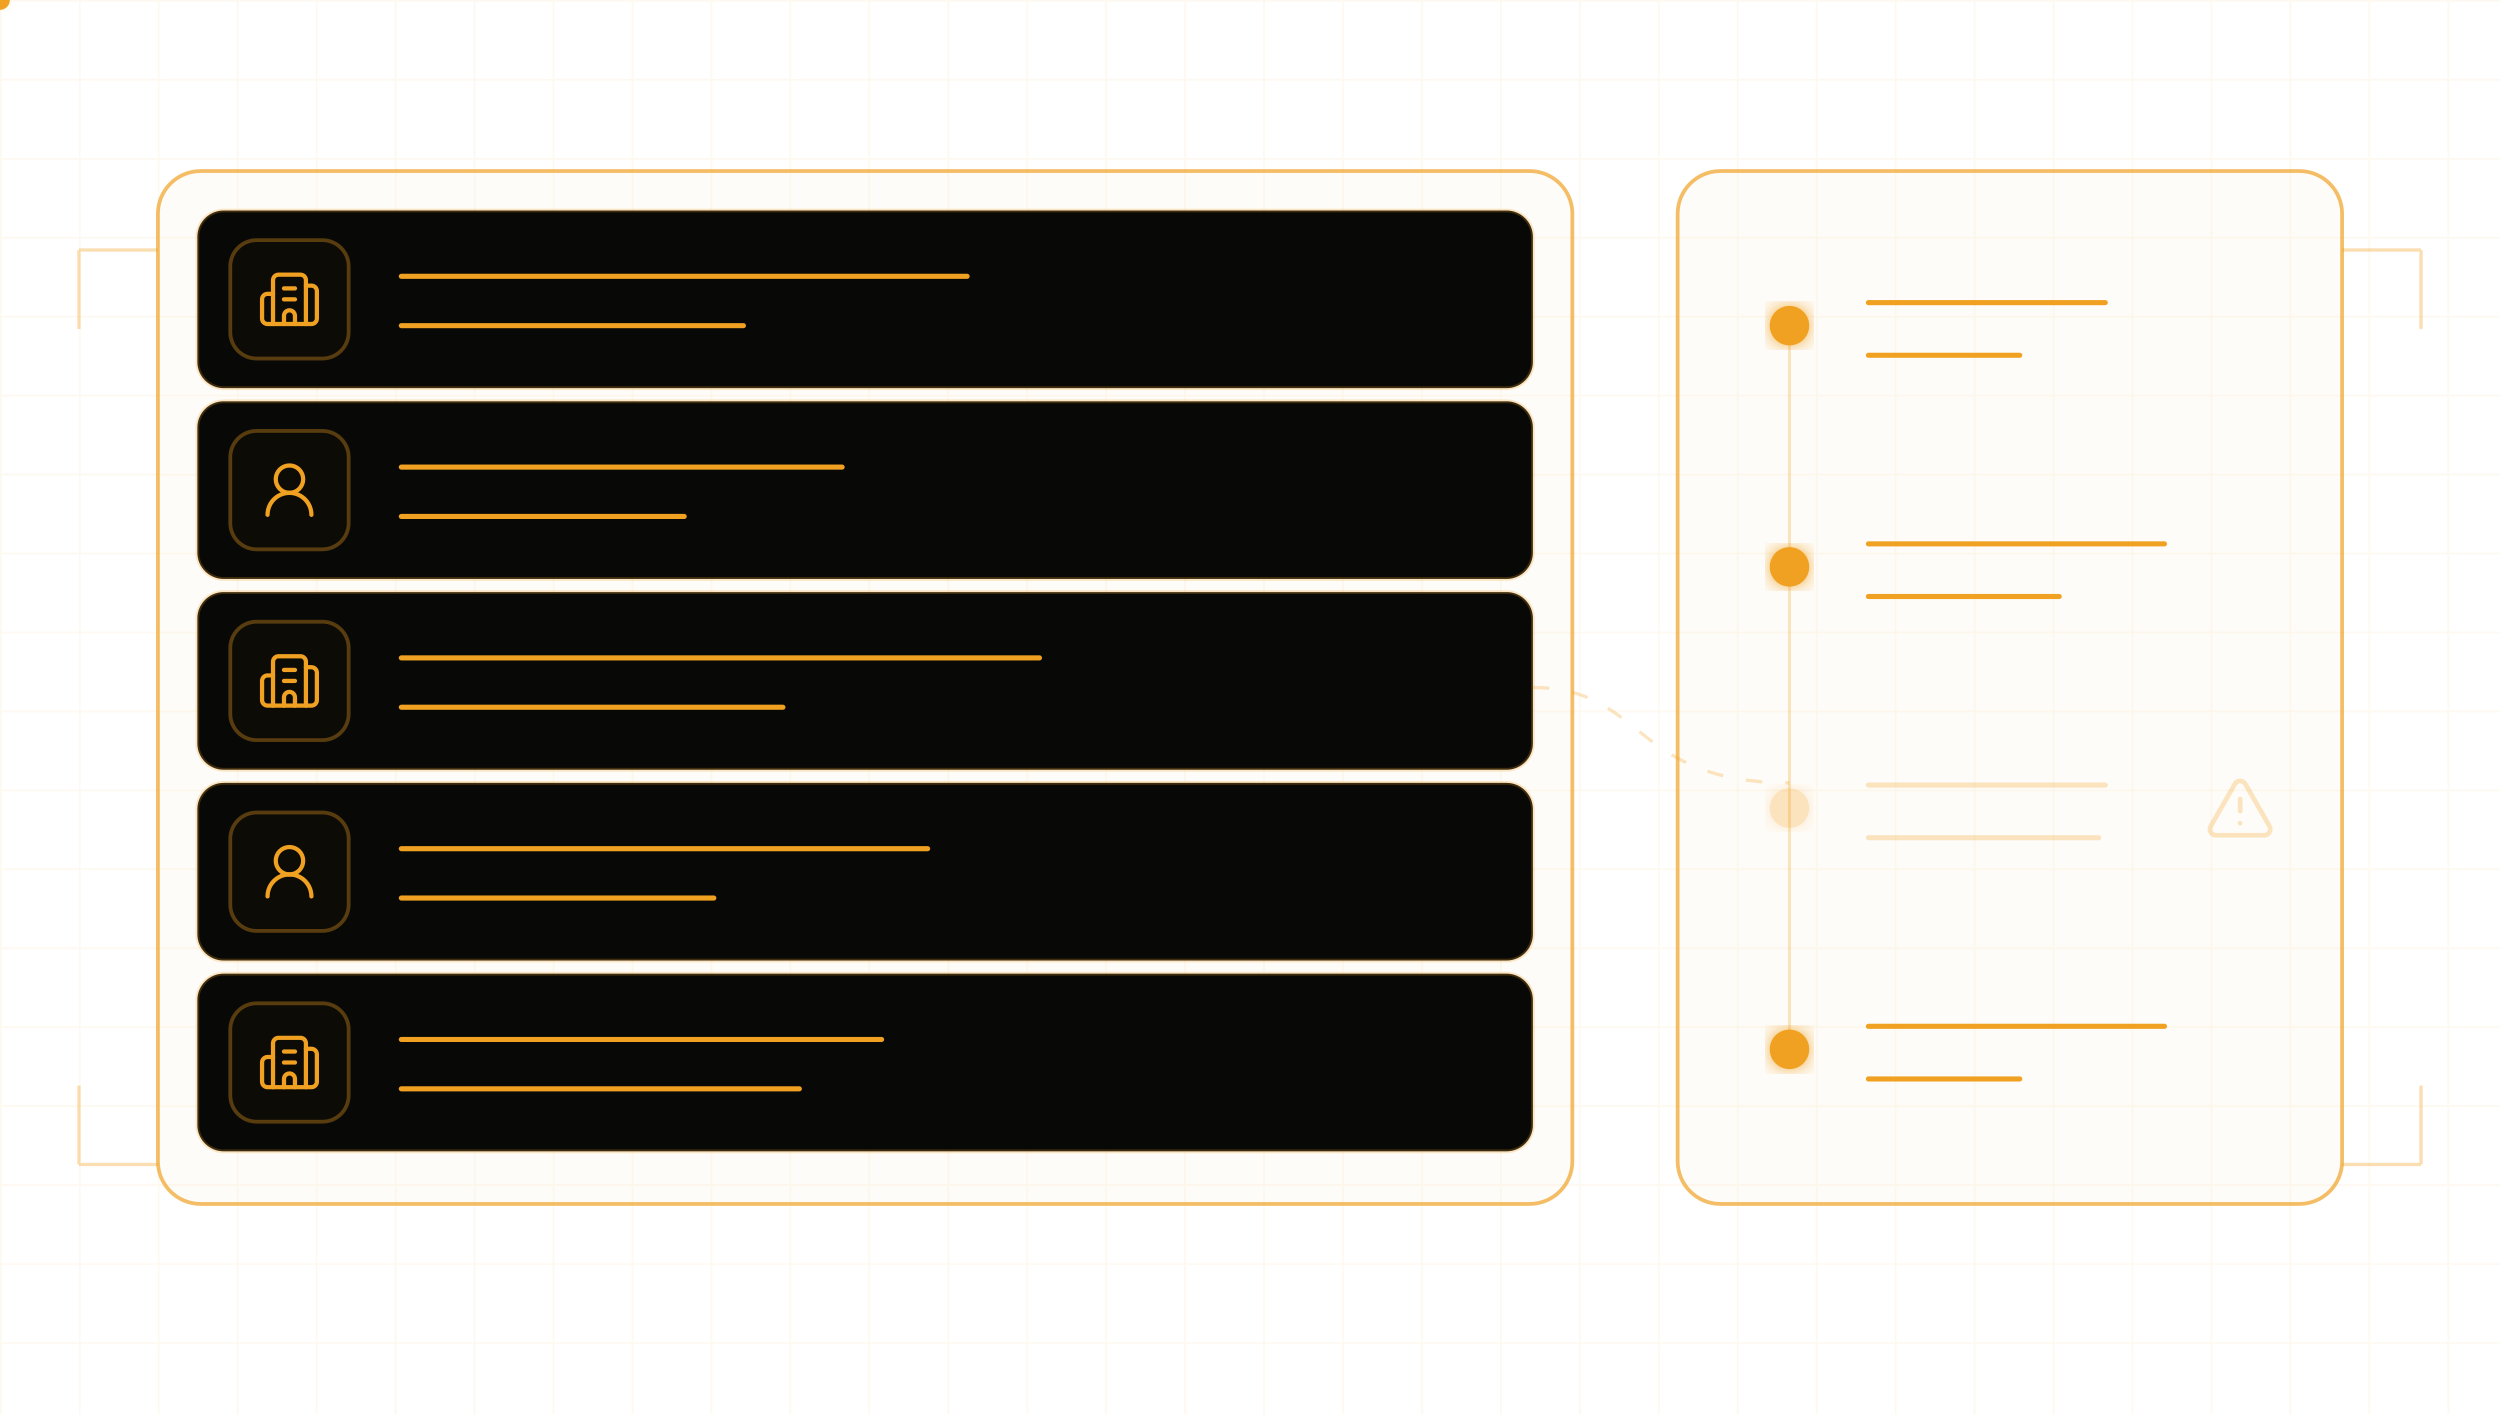
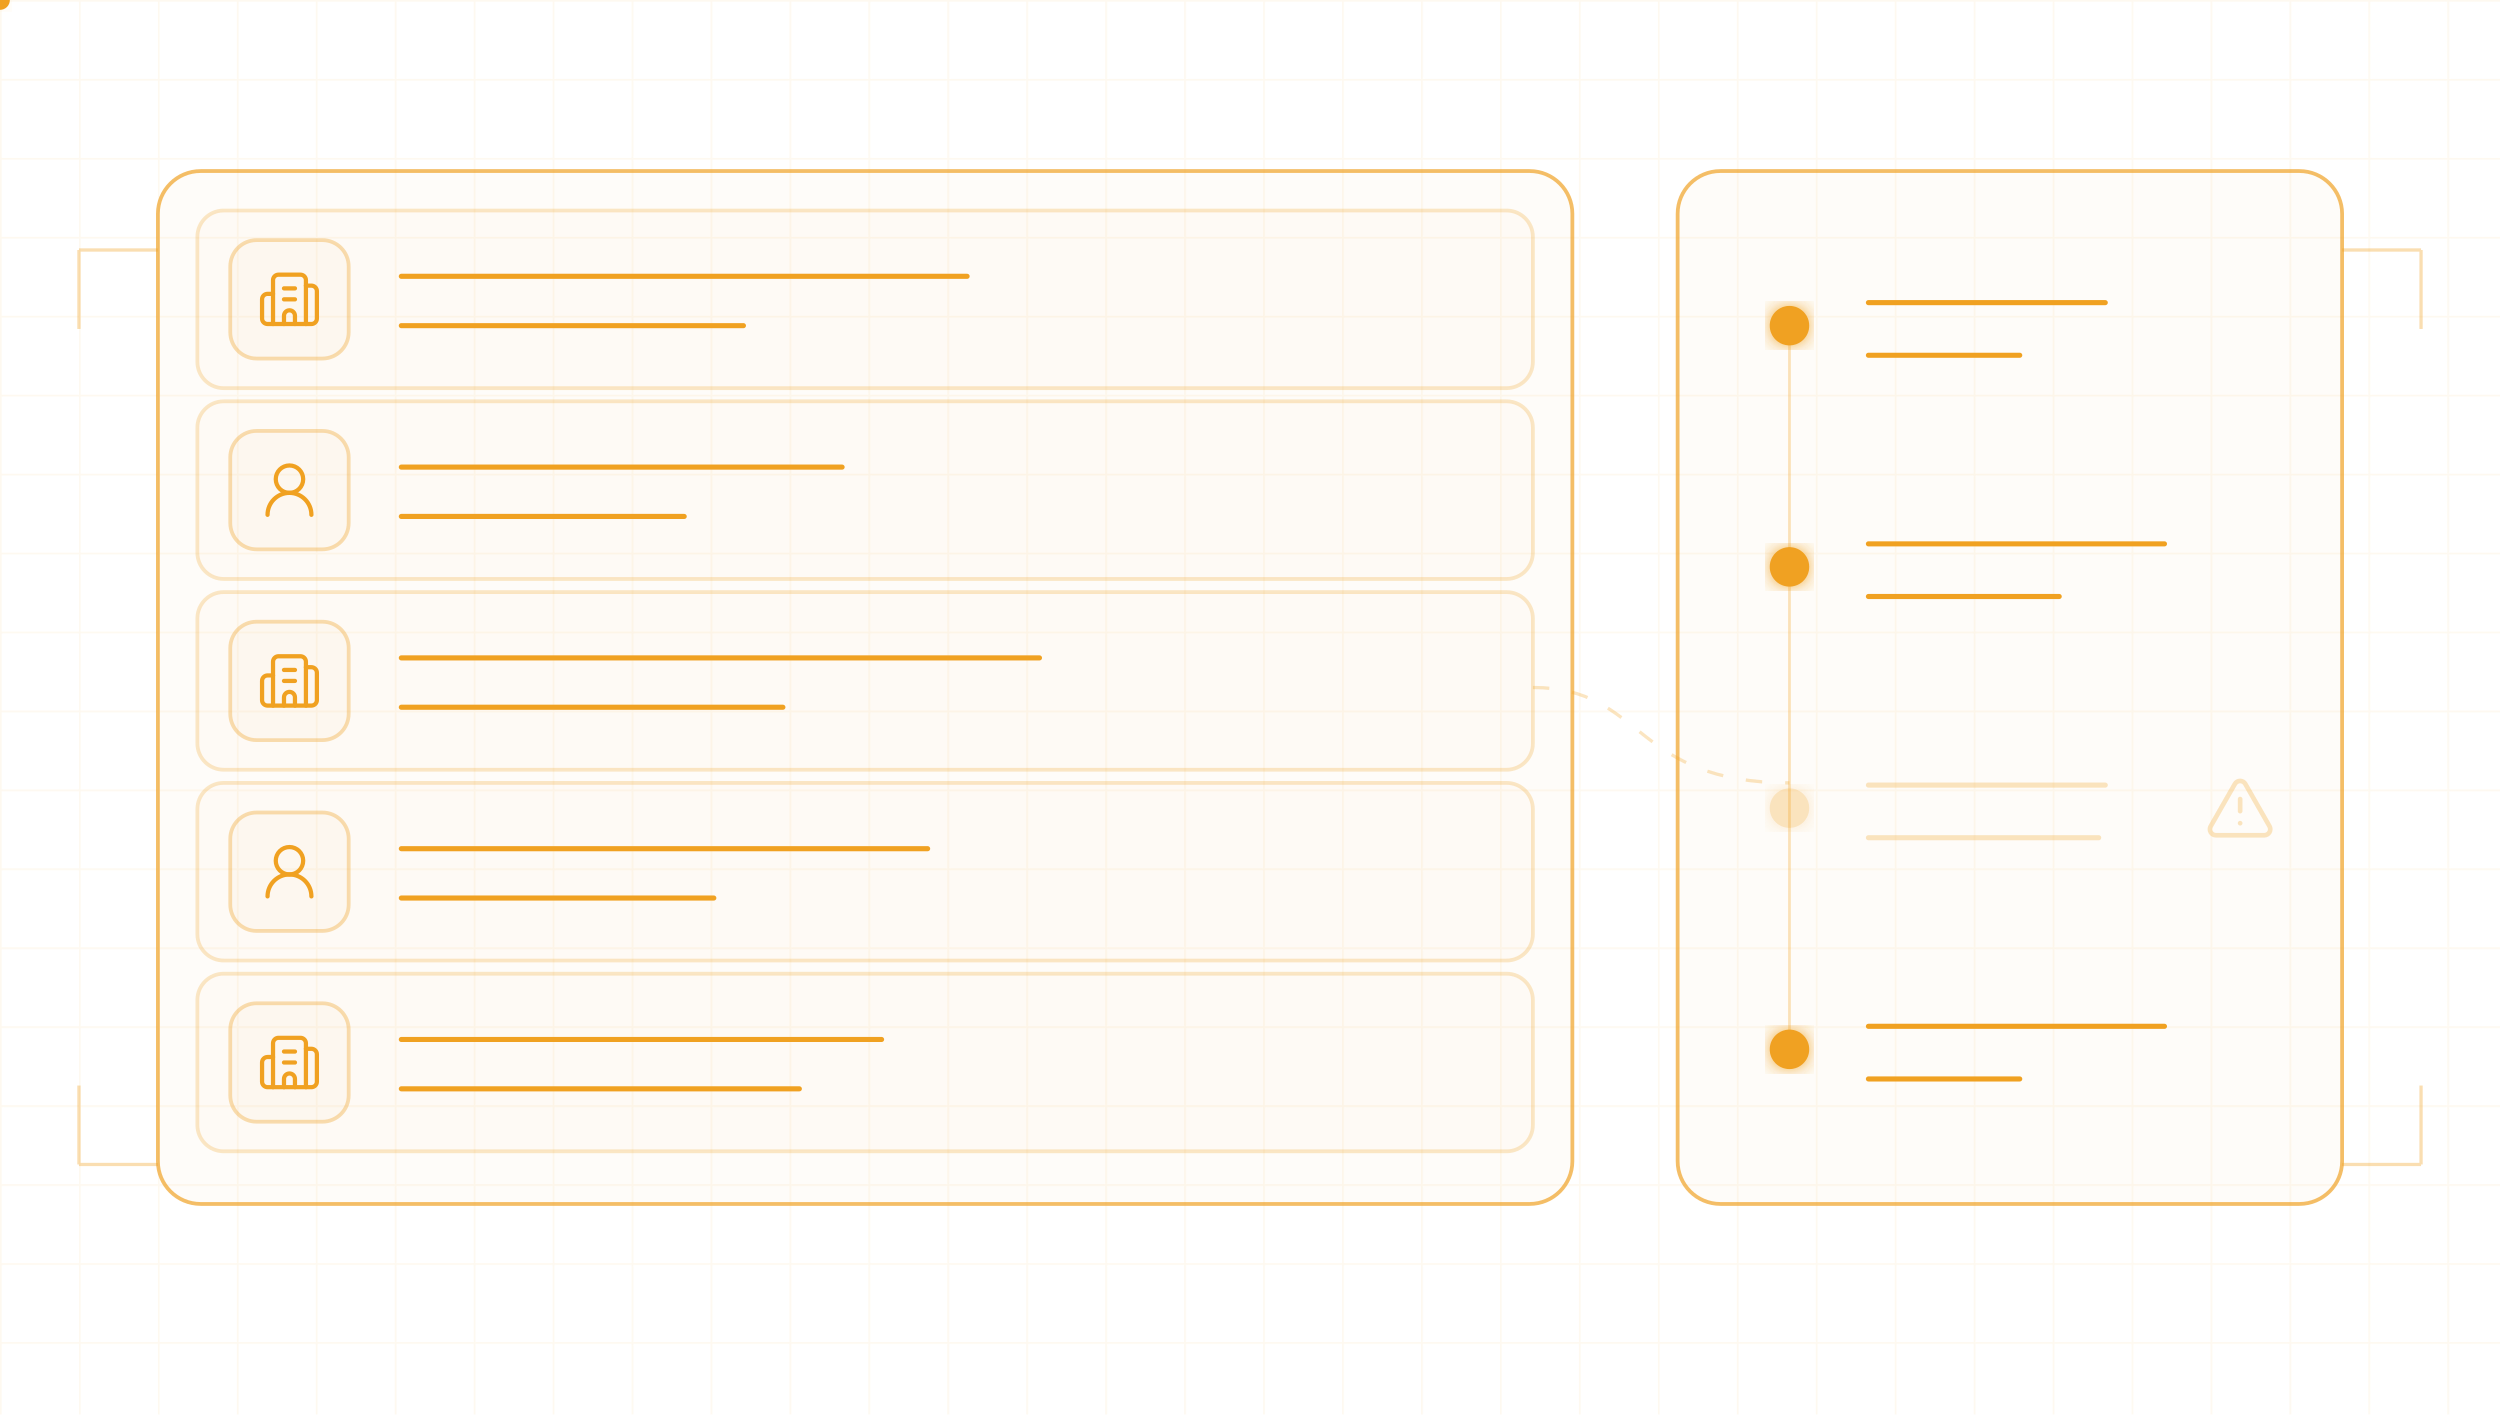
<svg xmlns="http://www.w3.org/2000/svg" width="760" height="430" viewBox="0 0 760 430" role="img" aria-labelledby="title description">
  <style>
  :host{display:block;color:#f0a121}
-   svg{display:block;width:100%;height:auto;aspect-ratio:16/9;background:#060605;overflow:hidden}
+   svg{display:block;width:100%;height:auto;aspect-ratio:16/9;background:transparent;overflow:hidden}
  .sk-grid{fill:none;stroke:#f0a121;stroke-width:1;stroke-opacity:.07}
  .sk-line,.sk-icon,.sk-flow,.sk-hair,.sk-ghost{fill:none;stroke:#f0a121;stroke-linecap:round;stroke-linejoin:round;vector-effect:non-scaling-stroke}
  .sk-line,.sk-icon{stroke-width:1.55}
  .sk-hair{stroke-width:.85;stroke-opacity:.3}
  .sk-ghost{stroke-width:1;stroke-opacity:.28;stroke-dasharray:5 7}
  .sk-flow{stroke-width:1.1;stroke-opacity:.42;stroke-dasharray:7 8;animation:flow 2.2s linear infinite}
  .sk-plane,.sk-row-bg,.sk-icon-box{fill:rgba(240,161,33,.024);stroke:#f0a121;stroke-width:1.15;stroke-opacity:.68;vector-effect:non-scaling-stroke}
-   .sk-row-bg{fill:#080806;stroke-opacity:.24}
+   .sk-row-bg{fill:rgba(240,161,33,.018);stroke-opacity:.24}
  .sk-icon-box{stroke-opacity:.34}
  .sk-hot{fill:#f0a121;filter:url(#soft-glow)}
  .sk-label{fill:#f0a121;font:500 16px 'DM Mono',ui-monospace,monospace;letter-spacing:.08em}
  .sk-small-label{fill:#f0a121;fill-opacity:.58;font:500 10px 'DM Mono',ui-monospace,monospace;letter-spacing:.13em}
  .is-muted{opacity:.45}
  .sk-corner{fill:none;stroke:#f0a121;stroke-width:1;stroke-opacity:.35}
-   .sk-node-ring,.sk-timeline-dot{fill:#080806;stroke:#f0a121;stroke-width:1.4;vector-effect:non-scaling-stroke}
+   .sk-node-ring,.sk-timeline-dot{fill:rgba(240,161,33,.018);stroke:#f0a121;stroke-width:1.4;vector-effect:non-scaling-stroke}
  .sk-timeline-dot{fill:#f0a121;stroke-width:0;filter:url(#soft-glow)}
  @keyframes flow{to{stroke-dashoffset:-30}}
  @media(prefers-reduced-motion:reduce){*{animation:none!important}}
</style>
  <defs>
    <pattern id="monitor-grid" width="24" height="24" patternUnits="userSpaceOnUse">
      <path d="M24 0H0V24" class="sk-grid" />
    </pattern>
    <filter id="soft-glow">
      <feGaussianBlur stdDeviation="3" result="blur" />
      <feMerge>
        <feMergeNode in="blur" />
        <feMergeNode in="SourceGraphic" />
      </feMerge>
    </filter>
  </defs>
  <rect width="760" height="430" fill="url(#monitor-grid)" />
  <g class="sk-entity-list">
    <rect class="sk-plane" x="48" y="52" width="430" height="314" rx="13" />
    <g class="sk-row" transform="translate(60 64)">
      <rect class="sk-row-bg" width="406" height="54" rx="8" />
      <rect class="sk-icon-box" x="10" y="9" width="36" height="36" rx="8" />
      <g class="sk-icon" transform="translate(18 17) scale(0.8333333)">
        <path d="M10 12h4M10 8h4M14 21v-3a2 2 0 0 0-4 0v3" />
        <path d="M6 10H4a2 2 0 0 0-2 2v7a2 2 0 0 0 2 2h16a2 2 0 0 0 2-2V9a2 2 0 0 0-2-2h-2" />
        <path d="M6 21V5a2 2 0 0 1 2-2h8a2 2 0 0 1 2 2v16" />
      </g>
      <path class="sk-line" d="M62 20h172M62 35h104" />
    </g>
    <g class="sk-row" transform="translate(60 122)">
      <rect class="sk-row-bg" width="406" height="54" rx="8" />
      <rect class="sk-icon-box" x="10" y="9" width="36" height="36" rx="8" />
      <g class="sk-icon" transform="translate(18 17) scale(0.8333333)">
        <circle cx="12" cy="8" r="5" />
        <path d="M20 21a8 8 0 0 0-16 0" />
      </g>
      <path class="sk-line" d="M62 20h134M62 35h86" />
    </g>
    <g class="sk-row is-active" transform="translate(60 180)">
      <rect class="sk-row-bg" width="406" height="54" rx="8" />
      <rect class="sk-icon-box" x="10" y="9" width="36" height="36" rx="8" />
      <g class="sk-icon" transform="translate(18 17) scale(0.8333333)">
        <path d="M10 12h4M10 8h4M14 21v-3a2 2 0 0 0-4 0v3" />
        <path d="M6 10H4a2 2 0 0 0-2 2v7a2 2 0 0 0 2 2h16a2 2 0 0 0 2-2V9a2 2 0 0 0-2-2h-2" />
        <path d="M6 21V5a2 2 0 0 1 2-2h8a2 2 0 0 1 2 2v16" />
      </g>
      <path class="sk-line" d="M62 20h194M62 35h116" />
    </g>
    <g class="sk-row" transform="translate(60 238)">
      <rect class="sk-row-bg" width="406" height="54" rx="8" />
      <rect class="sk-icon-box" x="10" y="9" width="36" height="36" rx="8" />
      <g class="sk-icon" transform="translate(18 17) scale(0.8333333)">
        <circle cx="12" cy="8" r="5" />
        <path d="M20 21a8 8 0 0 0-16 0" />
      </g>
      <path class="sk-line" d="M62 20h160M62 35h95" />
    </g>
    <g class="sk-row" transform="translate(60 296)">
      <rect class="sk-row-bg" width="406" height="54" rx="8" />
      <rect class="sk-icon-box" x="10" y="9" width="36" height="36" rx="8" />
      <g class="sk-icon" transform="translate(18 17) scale(0.8333333)">
        <path d="M10 12h4M10 8h4M14 21v-3a2 2 0 0 0-4 0v3" />
        <path d="M6 10H4a2 2 0 0 0-2 2v7a2 2 0 0 0 2 2h16a2 2 0 0 0 2-2V9a2 2 0 0 0-2-2h-2" />
        <path d="M6 21V5a2 2 0 0 1 2-2h8a2 2 0 0 1 2 2v16" />
      </g>
      <path class="sk-line" d="M62 20h146M62 35h121" />
    </g>
  </g>
  <g class="sk-timeline" transform="translate(510 52)">
    <rect class="sk-plane" x="0" y="0" width="202" height="314" rx="13" />
    <path class="sk-hair" d="M34 47V267" />
    <g class="sk-timeline-event" transform="translate(0 47)">
      <circle class="sk-timeline-dot" cx="34" r="6" />
      <path class="sk-line" d="M58-7h72M58 9h46" />
    </g>
    <g class="sk-timeline-event" transform="translate(0 120.3333)">
      <circle class="sk-timeline-dot" cx="34" r="6" />
      <path class="sk-line" d="M58-7h90M58 9h58" />
    </g>
    <g class="sk-timeline-event is-active" transform="translate(0 193.6667)">
      <circle class="sk-timeline-dot" cx="34" r="6" />
      <path class="sk-line" d="M58-7h72M58 9h70" />
      <g class="sk-icon sk-timeline-alert" transform="translate(160 -11) scale(0.9166667)">
        <path d="m21.73 18-8-14a2 2 0 0 0-3.48 0l-8 14A2 2 0 0 0 4 21h16a2 2 0 0 0 1.73-3" />
        <path d="M12 9v4M12 17h.01" />
      </g>
    </g>
    <g class="sk-timeline-event" transform="translate(0 267)">
      <circle class="sk-timeline-dot" cx="34" r="6" />
      <path class="sk-line" d="M58-7h90M58 9h46" />
    </g>
  </g>
  <path class="sk-event-connection" d="M466 209C500 209 496 238 544 238" />
  <circle class="sk-hot sk-event-particle" r="3">
    <animateMotion dur="5.5s" repeatCount="indefinite" path="M466 209C500 209 496 238 544 238" />
  </circle>
  <path class="sk-corner" d="M24 76h24M24 76v24M736 76h-24M736 76v24M24 354h24M24 354v-24M736 354h-24M736 354v-24" />
  <style>
      .is-active .sk-row-bg{animation:row-found 5.5s ease-in-out infinite}
      .sk-timeline-event.is-active,.sk-event-connection{opacity:.28;animation:alert-found 5.5s ease-in-out infinite;transform-box:fill-box;transform-origin:center}.sk-event-connection{fill:none;stroke:#f0a121;stroke-width:1;stroke-dasharray:5 7}
      @keyframes row-found{0%,28%,100%{fill:#080806;stroke-opacity:.24}42%,76%{fill:rgba(240,161,33,.075);stroke-opacity:.9}}
      @keyframes alert-found{0%,28%,100%{opacity:.28}40%,78%{opacity:1}}
    </style>
</svg>
